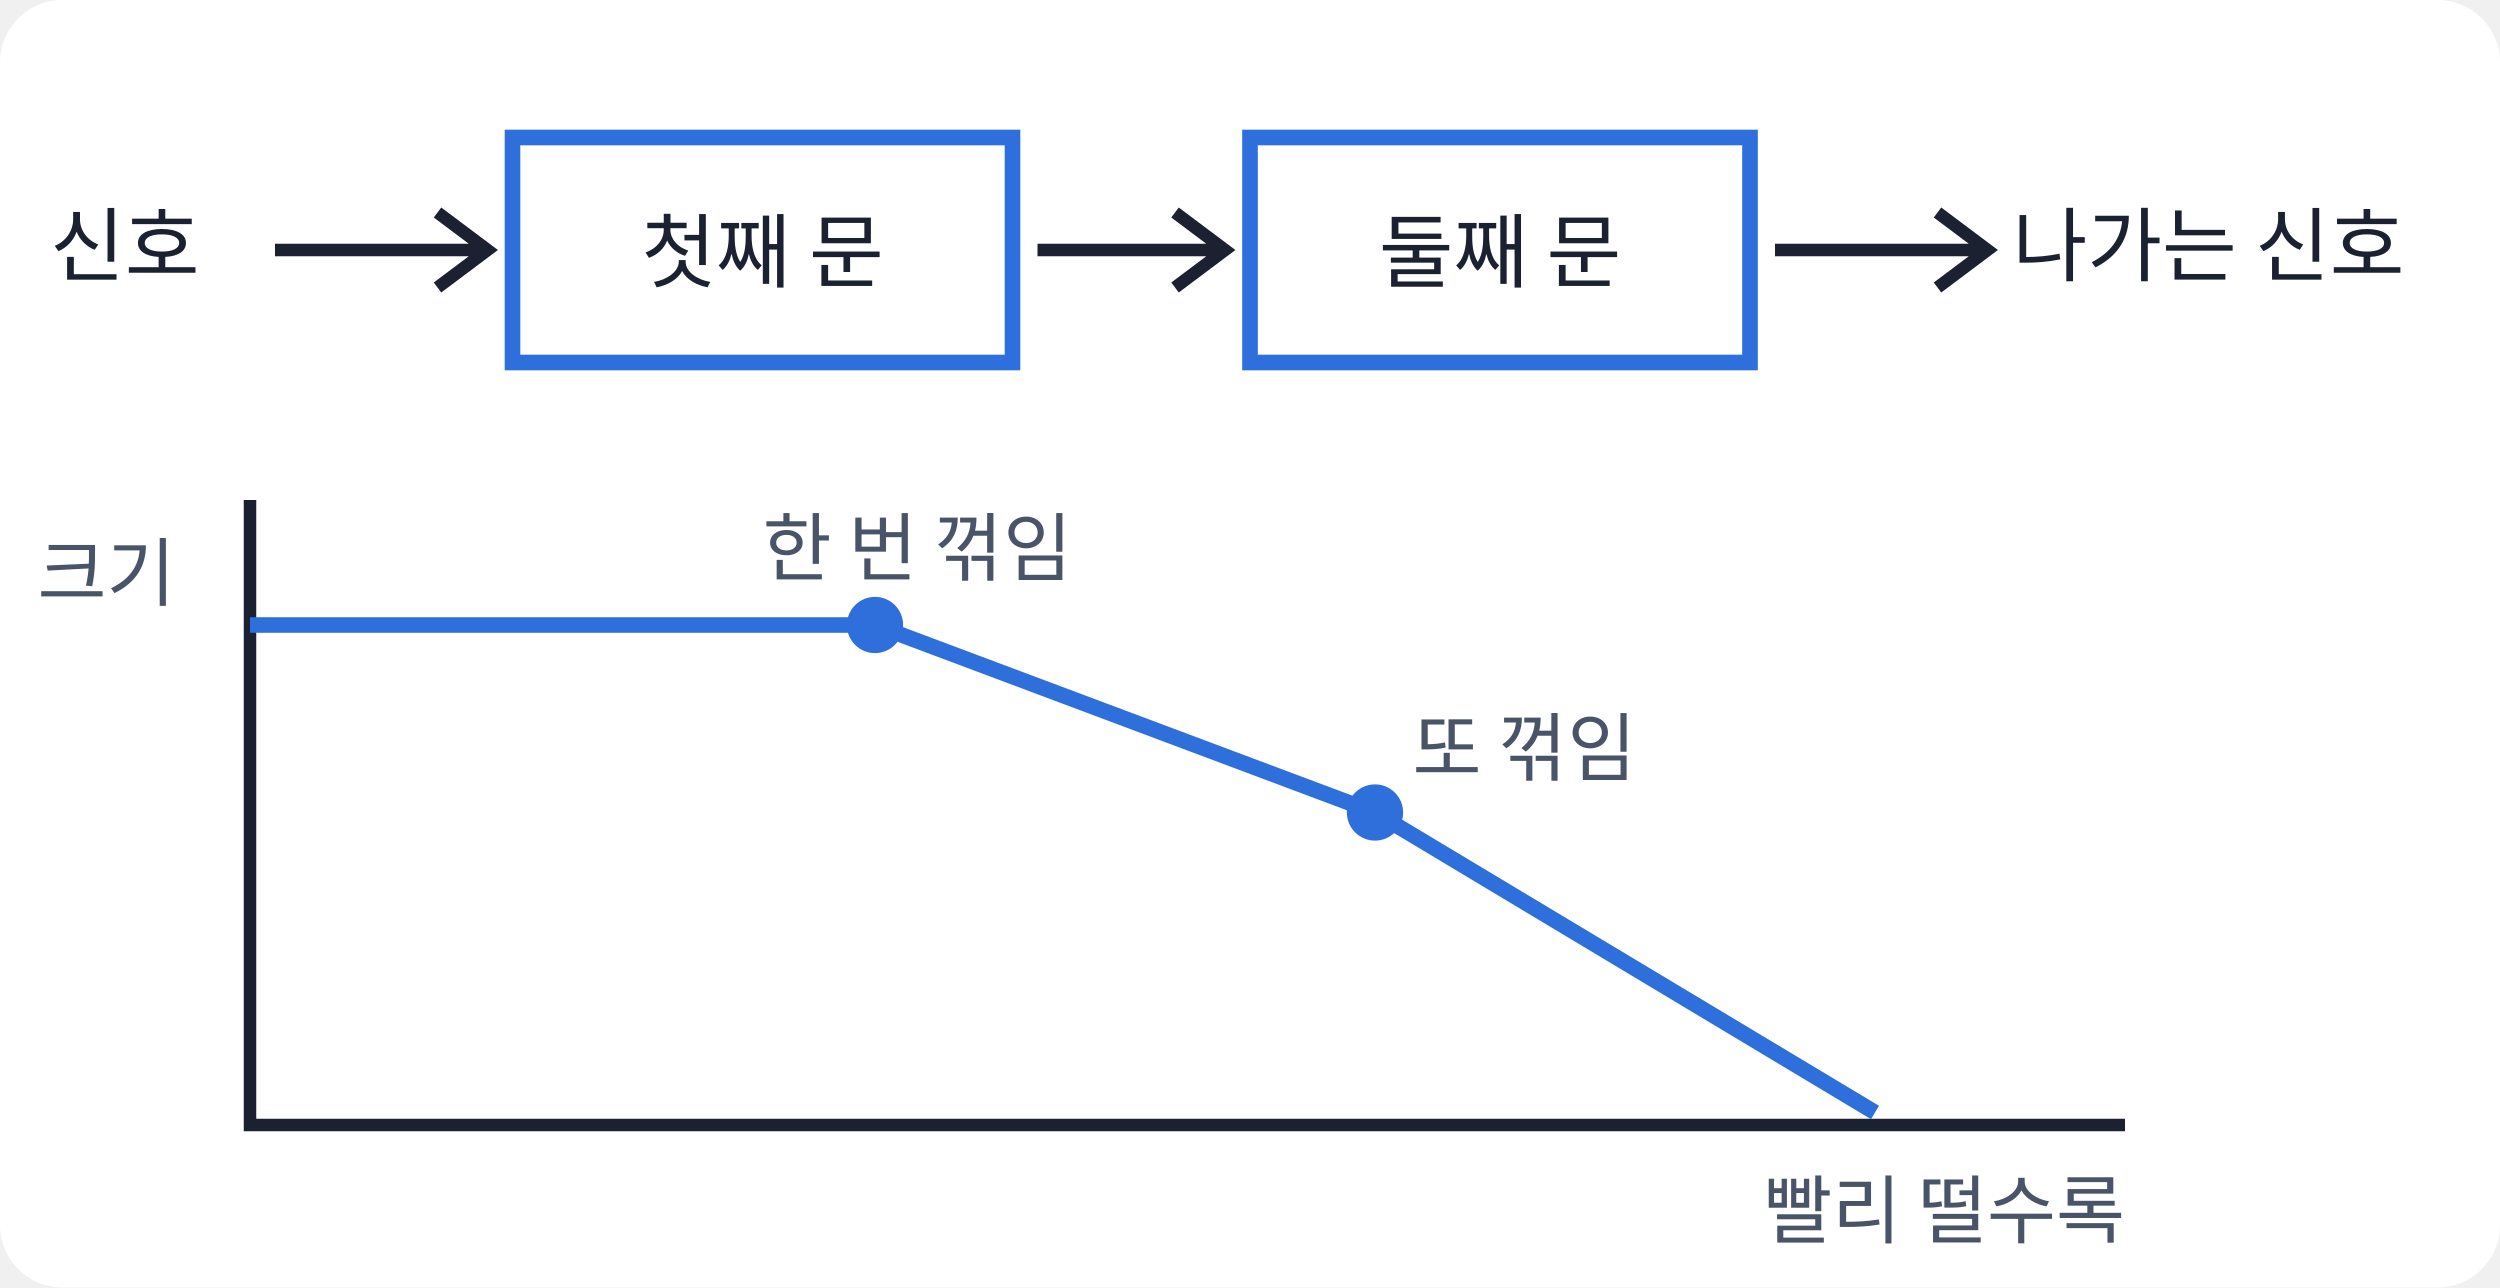
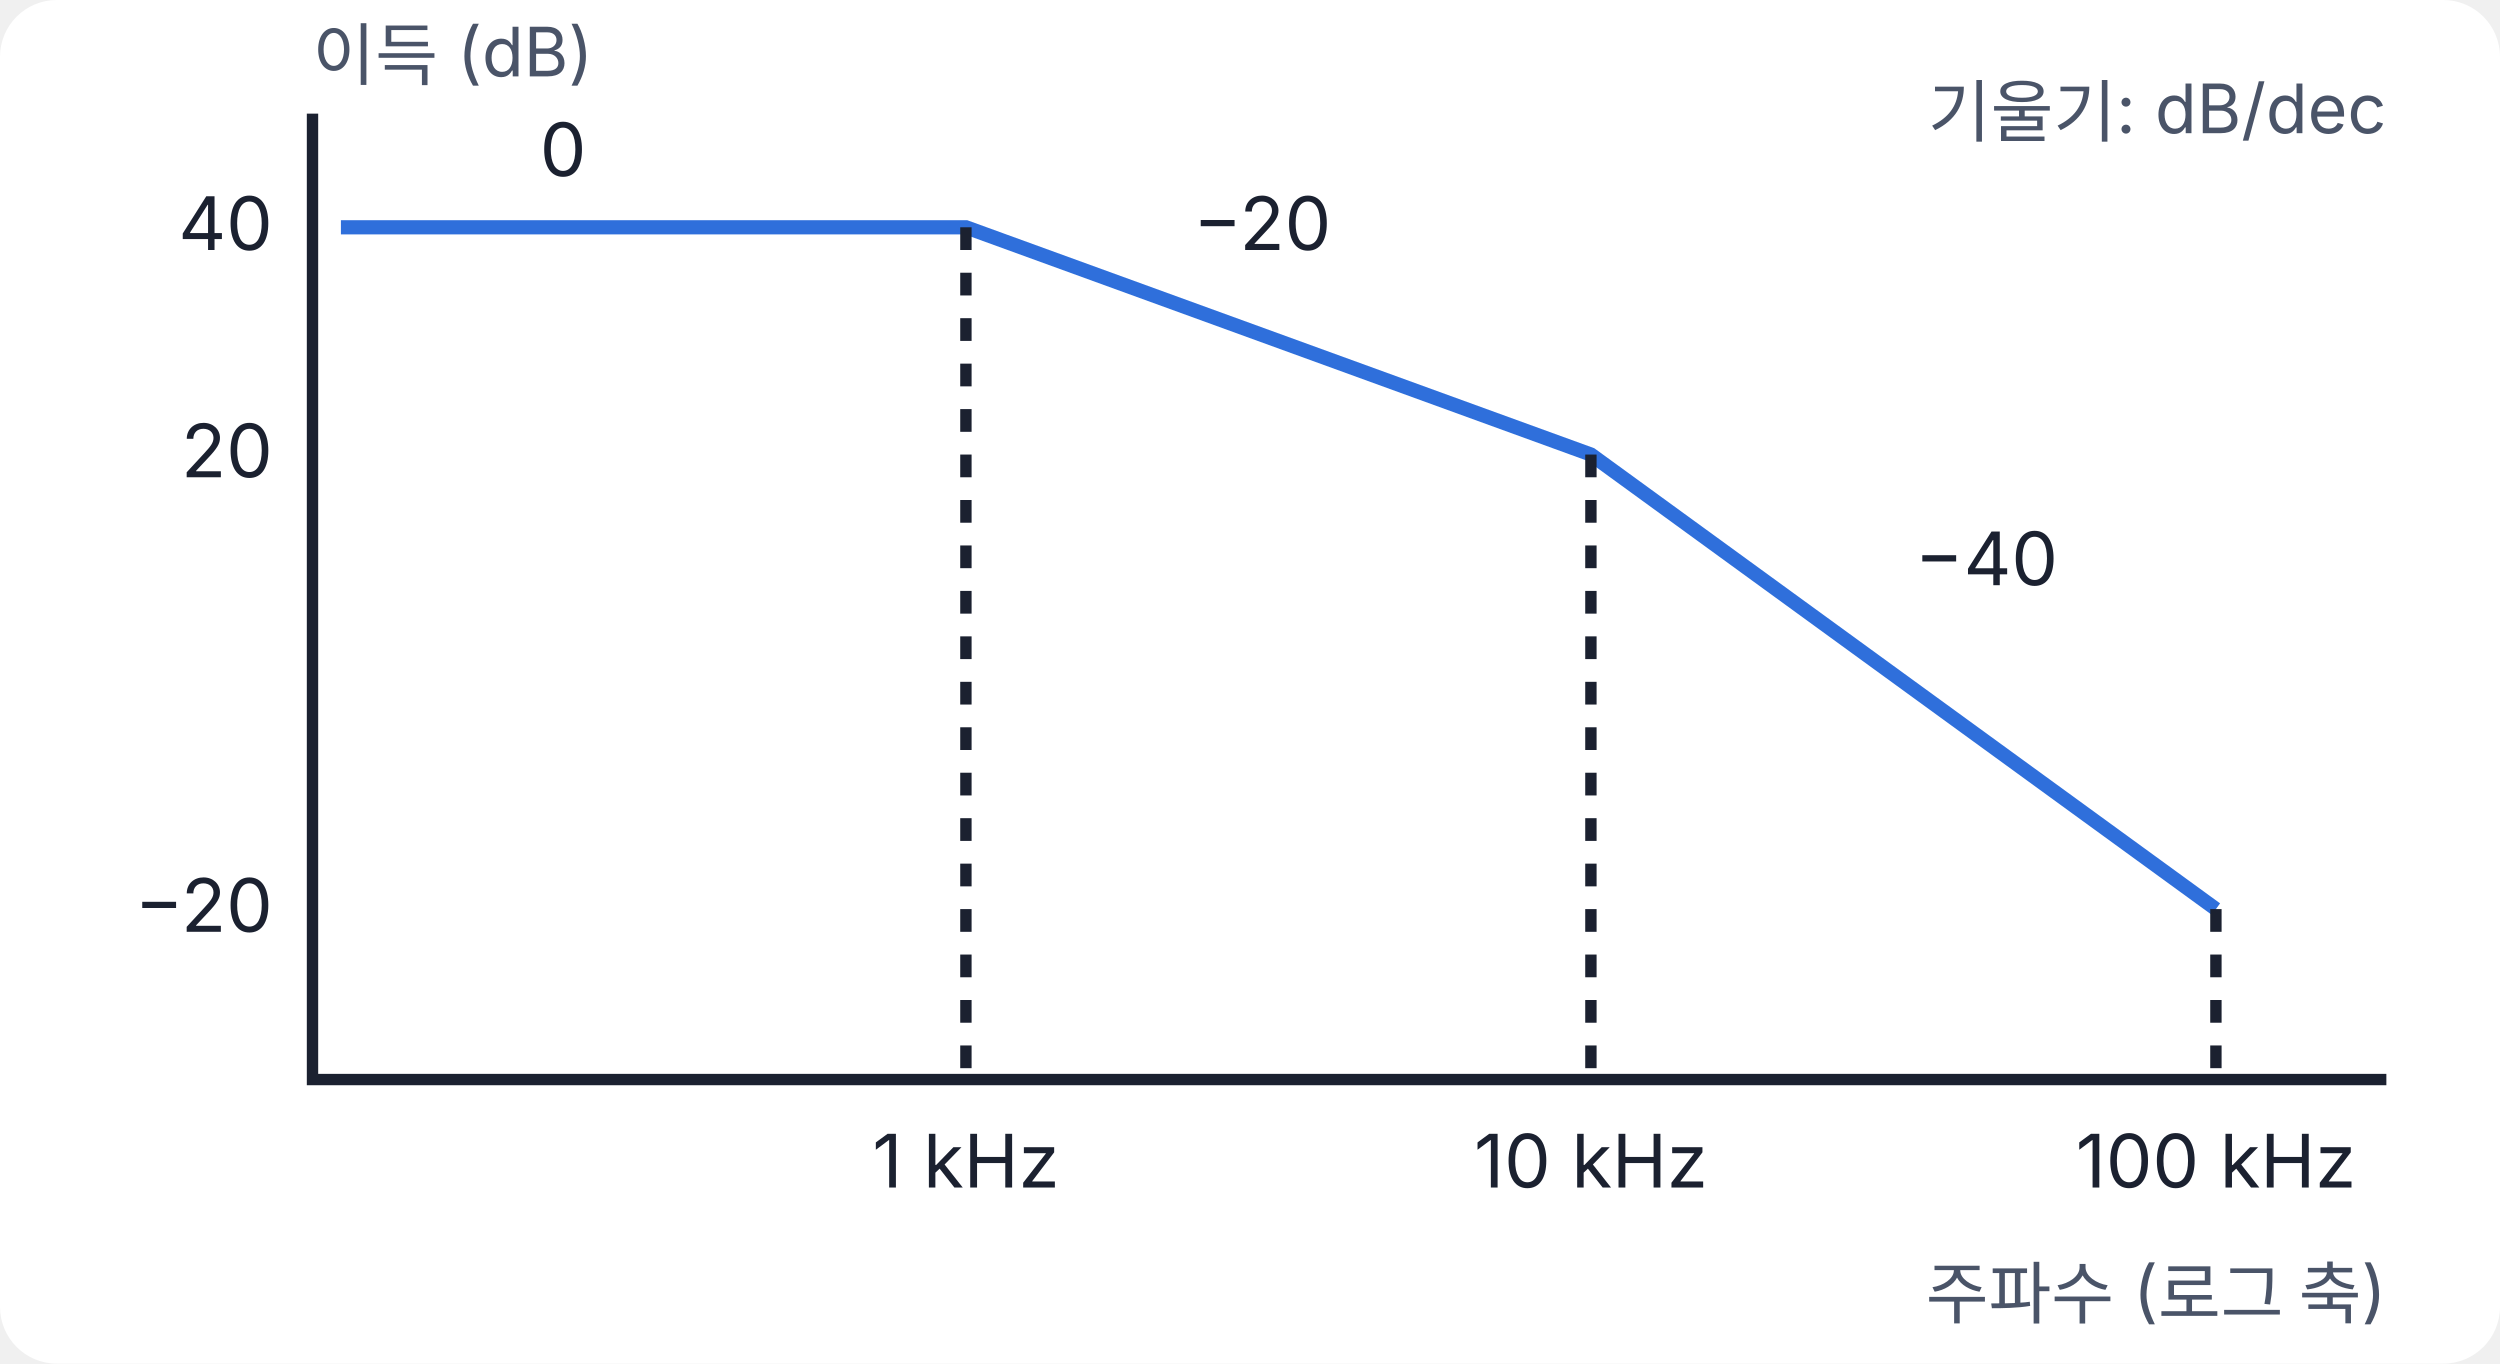
- <svg xmlns="http://www.w3.org/2000/svg" width="400" height="206" viewBox="0 0 400 206" role="img" aria-label="신호가 테두리로 그린 첫째 문과 둘째 문을 차례로 지나 밖으로 나가는 흐름도와, 그 아래 크기 그래프가 색칠된 점 두 곳에서 한 번씩 꺾여 내려가는 모습">
+ <svg xmlns="http://www.w3.org/2000/svg" width="440" height="240" viewBox="0 0 440 240" role="img" aria-label="저주파 이득 40 dB, 극점 주파수 1 kHz와 10 kHz인 예시. 직선 근사는 1 kHz까지 40 dB, 10 kHz에서 20 dB, 100 kHz에서 마이너스 20 dB이고 기울기는 차례로 0, 마이너스 20, 마이너스 40 dB/dec다.">
  <style>
svg { color: #1b2130; font-family: -apple-system, 'Apple SD Gothic Neo', 'Noto Sans KR', sans-serif; }
.fig-ink { stroke: #1b2130; fill: none; stroke-width: 2; }
.fig-accent { stroke: #2f6fdb; fill: none; stroke-width: 2.5; }
.fig-danger { stroke: #d92d20; fill: none; stroke-width: 2.5; }
.fig-dot { fill: #2f6fdb; }
.fig-text { fill: #1b2130; font-size: 13px; }
.fig-muted { fill: #4a5468; font-size: 12px; }
.axis { stroke: #dde2ea; stroke-width: 1.5; }
.tick { fill: #4a5468; font-size: 11px; }
.plot-truth { fill: none; stroke: #4a5468; stroke-width: 1.5; stroke-dasharray: 5 4; }
.plot-fit { fill: none; stroke: #2f6fdb; stroke-width: 2.5; }
.pt-train { fill: #2f6fdb; }
.pt-test { fill: #b54708; }
.mark-ml { stroke: #2f6fdb; stroke-width: 1.5; stroke-dasharray: 3 3; }
.mark-map { stroke: #067647; stroke-width: 1.5; stroke-dasharray: 3 3; }
.plot-like { fill: none; stroke: #2f6fdb; stroke-width: 2; }
.plot-prior { fill: none; stroke: #6941c6; stroke-width: 2; stroke-dasharray: 6 4; }
.plot-post { fill: none; stroke: #067647; stroke-width: 3; }
</style>
-   <rect x="0" y="0" width="400" height="206" rx="10" fill="#ffffff" />
-   <text class="fig-text" x="8" y="44" text-anchor="start">신호</text>
-   <path class="fig-ink" d="M44 40 H78 M70 34 l8 6 l-8 6" />
-   <rect class="fig-accent" x="82" y="22" width="80" height="36" />
-   <text class="fig-text" x="122" y="45" text-anchor="middle">첫째 문</text>
-   <path class="fig-ink" d="M166 40 H196 M188 34 l8 6 l-8 6" />
-   <rect class="fig-accent" x="200" y="22" width="80" height="36" />
-   <text class="fig-text" x="240" y="45" text-anchor="middle">둘째 문</text>
-   <path class="fig-ink" d="M284 40 H318 M310 34 l8 6 l-8 6" />
-   <text class="fig-text" x="322" y="44" text-anchor="start">나가는 신호</text>
-   <path class="fig-ink" d="M40 80 V180 H340" />
-   <path class="fig-accent" d="M40 100 H140 L220 130 L300 178" />
-   <circle class="fig-dot" cx="140" cy="100" r="4.5" />
-   <circle class="fig-dot" cx="220" cy="130" r="4.5" />
-   <text class="fig-muted" x="122" y="92" text-anchor="start">한 번 꺾임</text>
-   <text class="fig-muted" x="226" y="124" text-anchor="start">또 꺾임</text>
-   <text class="fig-muted" x="340" y="198" text-anchor="end">빨리 떨수록</text>
-   <text class="fig-muted" x="6" y="96" text-anchor="start">크기</text>
+   <rect x="0" y="0" width="440" height="240" rx="10" fill="#ffffff" />
+   <path class="fig-ink" d="M55 20 V190 H420" />
+   <text class="fig-muted" x="55" y="14">이득 (dB)</text>
+   <text class="fig-muted" x="420" y="232" text-anchor="end">주파수 (로그 축)</text>
+   <path class="fig-accent" d="M60 40 H170 L280 80 L390 160" stroke-width="2.5" />
+   <path class="fig-ink" d="M170 40 V190 M280 80 V190 M390 160 V190" stroke-dasharray="4 4" />
+   <text class="fig-text" x="48" y="44" text-anchor="end">40</text>
+   <text class="fig-text" x="48" y="84" text-anchor="end">20</text>
+   <text class="fig-text" x="48" y="164" text-anchor="end">−20</text>
+   <text class="fig-text" x="95" y="31">0</text>
+   <text class="fig-text" x="210" y="44">−20</text>
+   <text class="fig-text" x="337" y="103">−40</text>
+   <text class="fig-muted" x="420" y="24" text-anchor="end">기울기: dB/dec</text>
+   <text class="fig-text" x="170" y="209" text-anchor="middle">1 kHz</text>
+   <text class="fig-text" x="280" y="209" text-anchor="middle">10 kHz</text>
+   <text class="fig-text" x="390" y="209" text-anchor="middle">100 kHz</text>
</svg>
